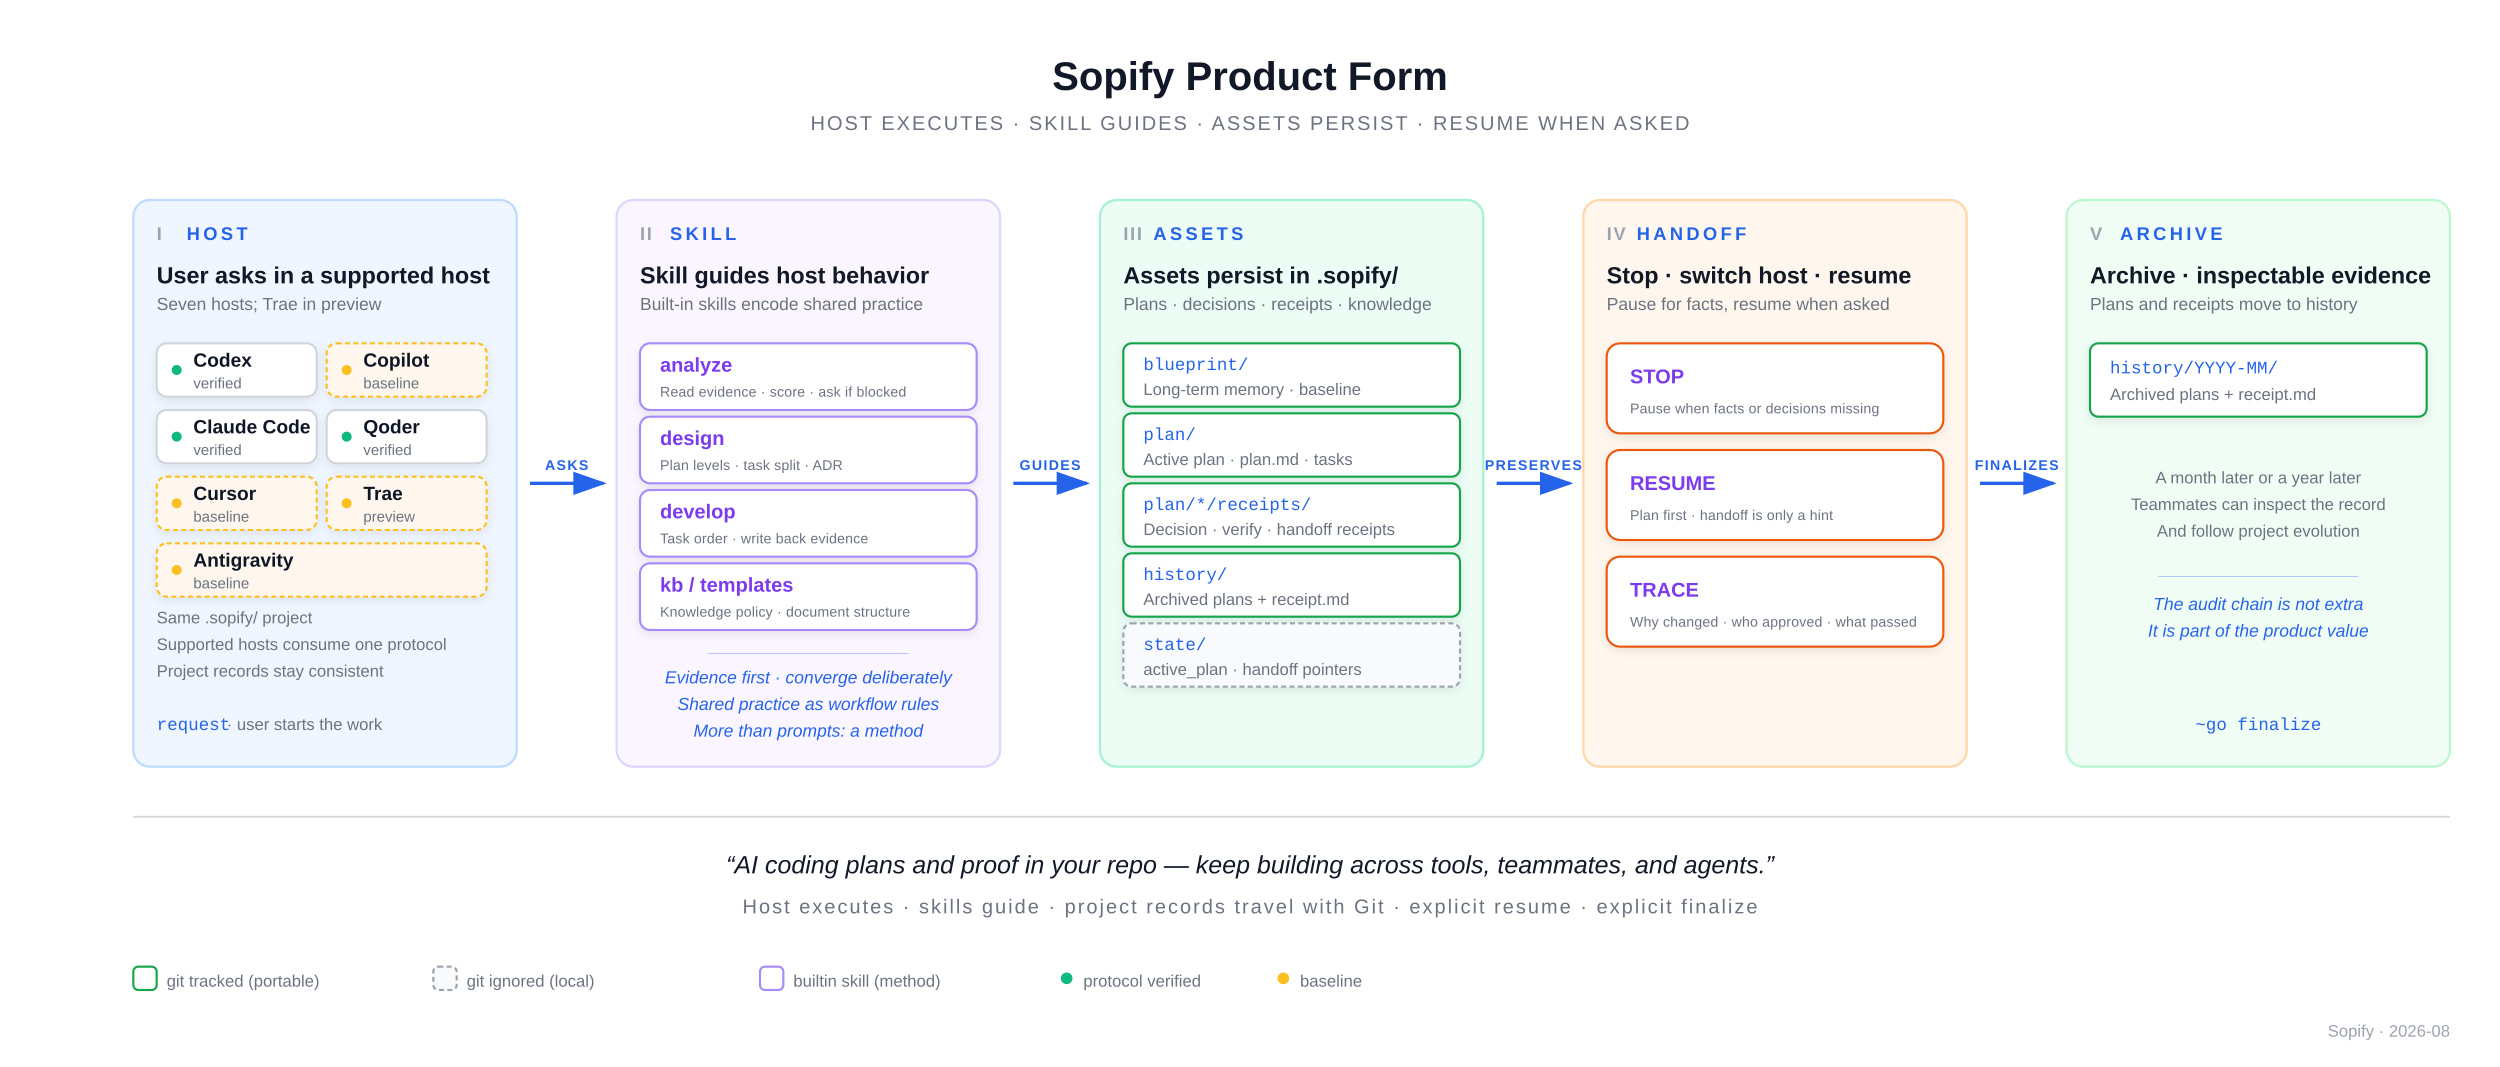
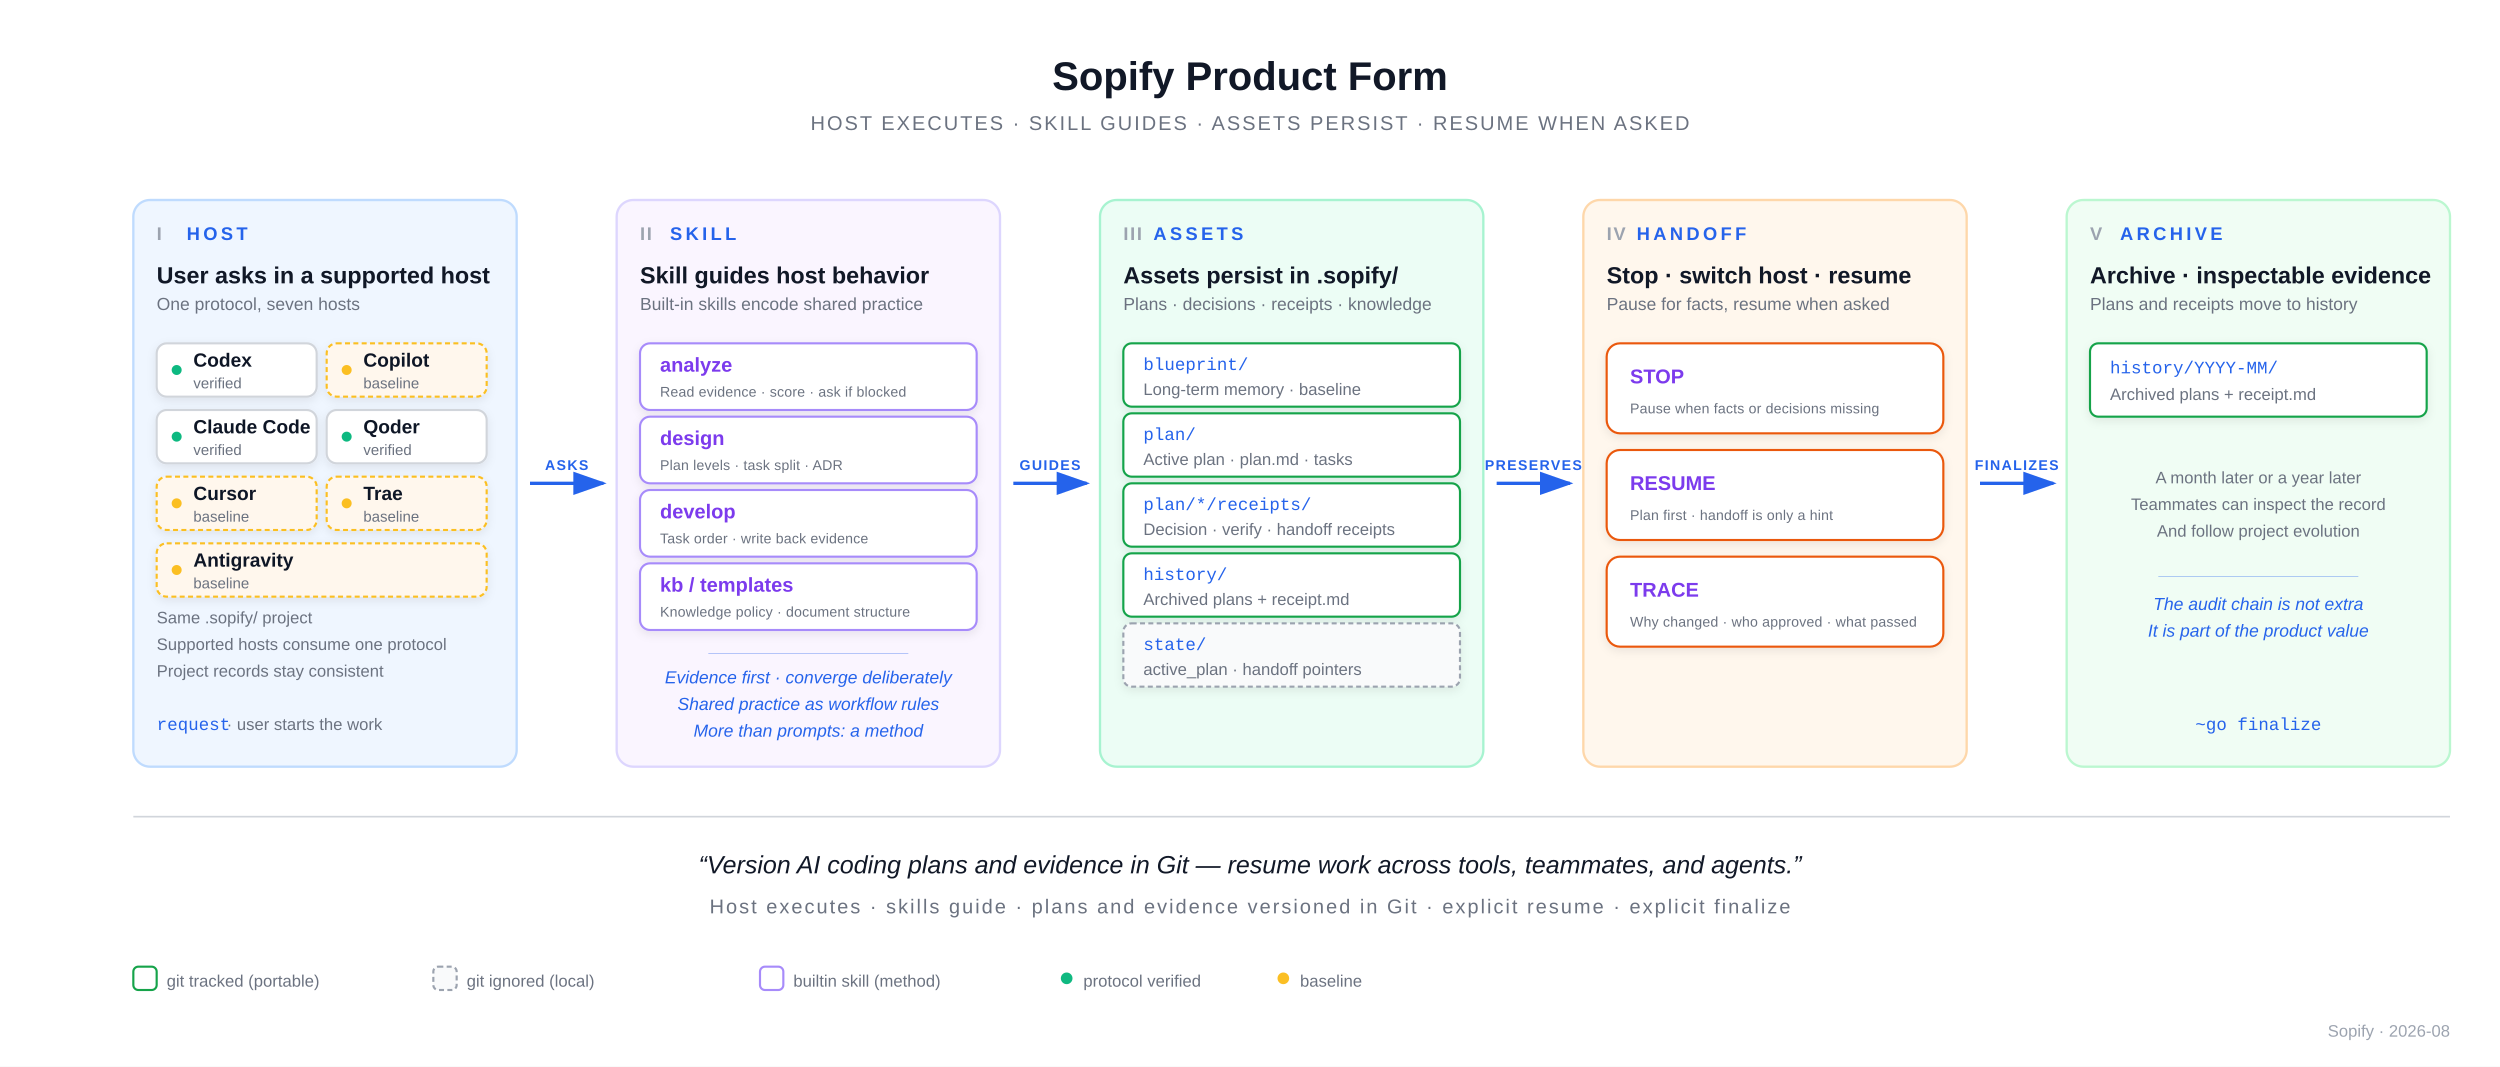
<svg xmlns="http://www.w3.org/2000/svg" viewBox="0 0 1500 640" width="1500" height="640">
  <defs>
    <marker id="arr-flow" markerWidth="10" markerHeight="7" refX="9" refY="3.5" orient="auto">
      <polygon points="0 0,10 3.5,0 7" fill="#2563eb" />
    </marker>
    <filter id="shadowSoft" x="-20%" y="-20%" width="140%" height="160%">
      <feDropShadow dx="0" dy="2" stdDeviation="3" flood-color="#0f172a" flood-opacity="0.08" />
    </filter>
    <style>
      text { font-family: -apple-system, "Helvetica Neue", Arial, "PingFang SC", "Microsoft YaHei", sans-serif; }
      .ttl { font-size: 24px; font-weight: 700; fill: #111827; }
      .sub { font-size: 12px; font-weight: 500; fill: #6b7280; letter-spacing: 1.2px; }
      .lbl { font-size: 11px; font-weight: 700; fill: #2563eb; letter-spacing: 2px; }
      .stage-num { font-size: 11px; font-weight: 700; fill: #9ca3af; letter-spacing: 1px; }
      .stage-title { font-size: 14px; font-weight: 700; fill: #111827; }
      .stage-sub { font-size: 10.5px; fill: #6b7280; }
      .nm { font-size: 13px; font-weight: 600; fill: #111827; }
      .sm { font-size: 10px; fill: #6b7280; }
      .fn { font-family: "Cascadia Code", "SF Mono", "Courier New", monospace; font-size: 10.5px; fill: #2563eb; }
      .pill { font-size: 12px; font-weight: 600; fill: #7c3aed; }
      .pill-sm { font-size: 8.5px; fill: #6b7280; letter-spacing: 0.1px; }
      .phi { font-size: 10.5px; font-weight: 500; fill: #2563eb; font-style: italic; }
      .tag { font-size: 15px; font-weight: 500; fill: #111827; font-style: italic; }
      .arr-lbl { font-size: 8.5px; font-weight: 600; fill: #2563eb; letter-spacing: 0.8px; }
      .foot { font-size: 10px; fill: #9ca3af; }
    </style>
  </defs>
  <rect width="1500" height="640" fill="#ffffff" />
  <text x="750" y="54" text-anchor="middle" class="ttl" font-family="-apple-system,'Helvetica Neue',Arial,'PingFang SC',sans-serif">Sopify Product Form</text>
  <text x="750" y="78" text-anchor="middle" class="sub" font-family="-apple-system,'Helvetica Neue',Arial,'PingFang SC',sans-serif">HOST EXECUTES  ·  SKILL GUIDES  ·  ASSETS PERSIST  ·  RESUME WHEN ASKED</text>
  <g>
    <rect x="80" y="120" width="230" height="340" rx="10" fill="#eff6ff" stroke="#bfdbfe" stroke-width="1.4" />
    <text x="94" y="144" class="stage-num" font-family="-apple-system,'Helvetica Neue',sans-serif">I</text>
    <text x="112" y="144" class="lbl" font-family="-apple-system,'Helvetica Neue',sans-serif">HOST</text>
    <text x="94" y="170" class="stage-title" font-family="-apple-system,'PingFang SC','Microsoft YaHei',sans-serif">User asks in a supported host</text>
-     <text x="94" y="186" class="stage-sub" font-family="-apple-system,'PingFang SC','Microsoft YaHei',sans-serif">Seven hosts; Trae in preview</text>
+     <text x="94" y="186" class="stage-sub" font-family="-apple-system,'PingFang SC','Microsoft YaHei',sans-serif">One protocol, seven hosts</text>
    <g transform="translate(94,206)" filter="url(#shadowSoft)">
      <rect width="96" height="32" rx="6" fill="#ffffff" stroke="#d1d5db" stroke-width="1.3" />
      <circle cx="12" cy="16" r="3" fill="#10b981" />
      <text x="22" y="14" class="nm" style="font-size:11.5px" font-family="-apple-system,'Helvetica Neue',Arial,'PingFang SC',sans-serif">Codex</text>
      <text x="22" y="27" class="sm" style="font-size:9px" font-family="-apple-system,'Helvetica Neue',Arial,'PingFang SC',sans-serif">verified</text>
    </g>
    <g transform="translate(196,206)" filter="url(#shadowSoft)">
      <rect width="96" height="32" rx="6" fill="#fff7ed" stroke="#fbbf24" stroke-width="1.3" stroke-dasharray="3,2" />
      <circle cx="12" cy="16" r="3" fill="#fbbf24" />
      <text x="22" y="14" class="nm" style="font-size:11.5px" font-family="-apple-system,'Helvetica Neue',Arial,'PingFang SC',sans-serif">Copilot</text>
      <text x="22" y="27" class="sm" style="font-size:9px" font-family="-apple-system,'Helvetica Neue',Arial,'PingFang SC',sans-serif">baseline</text>
    </g>
    <g transform="translate(94,246)" filter="url(#shadowSoft)">
      <rect width="96" height="32" rx="6" fill="#ffffff" stroke="#d1d5db" stroke-width="1.3" />
      <circle cx="12" cy="16" r="3" fill="#10b981" />
      <text x="22" y="14" class="nm" style="font-size:11.5px" font-family="-apple-system,'Helvetica Neue',Arial,'PingFang SC',sans-serif">Claude Code</text>
      <text x="22" y="27" class="sm" style="font-size:9px" font-family="-apple-system,'Helvetica Neue',Arial,'PingFang SC',sans-serif">verified</text>
    </g>
    <g transform="translate(196,246)" filter="url(#shadowSoft)">
      <rect width="96" height="32" rx="6" fill="#ffffff" stroke="#d1d5db" stroke-width="1.3" />
      <circle cx="12" cy="16" r="3" fill="#10b981" />
      <text x="22" y="14" class="nm" style="font-size:11.5px" font-family="-apple-system,'Helvetica Neue',Arial,'PingFang SC',sans-serif">Qoder</text>
      <text x="22" y="27" class="sm" style="font-size:9px" font-family="-apple-system,'Helvetica Neue',Arial,'PingFang SC',sans-serif">verified</text>
    </g>
    <g transform="translate(94,286)" filter="url(#shadowSoft)">
      <rect width="96" height="32" rx="6" fill="#fff7ed" stroke="#fbbf24" stroke-width="1.3" stroke-dasharray="3,2" />
      <circle cx="12" cy="16" r="3" fill="#fbbf24" />
      <text x="22" y="14" class="nm" style="font-size:11.5px" font-family="-apple-system,'Helvetica Neue',Arial,'PingFang SC',sans-serif">Cursor</text>
      <text x="22" y="27" class="sm" style="font-size:9px" font-family="-apple-system,'Helvetica Neue',Arial,'PingFang SC',sans-serif">baseline</text>
    </g>
    <g transform="translate(196,286)" filter="url(#shadowSoft)">
      <rect width="96" height="32" rx="6" fill="#fff7ed" stroke="#fbbf24" stroke-width="1.3" stroke-dasharray="3,2" />
      <circle cx="12" cy="16" r="3" fill="#fbbf24" />
      <text x="22" y="14" class="nm" style="font-size:11.5px" font-family="-apple-system,'Helvetica Neue',Arial,'PingFang SC',sans-serif">Trae</text>
-       <text x="22" y="27" class="sm" style="font-size:9px" font-family="-apple-system,'Helvetica Neue',Arial,'PingFang SC',sans-serif">preview</text>
+       <text x="22" y="27" class="sm" style="font-size:9px" font-family="-apple-system,'Helvetica Neue',Arial,'PingFang SC',sans-serif">baseline</text>
    </g>
    <g transform="translate(94,326)" filter="url(#shadowSoft)">
      <rect width="198" height="32" rx="6" fill="#fff7ed" stroke="#fbbf24" stroke-width="1.3" stroke-dasharray="3,2" />
      <circle cx="12" cy="16" r="3" fill="#fbbf24" />
      <text x="22" y="14" class="nm" style="font-size:11.5px" font-family="-apple-system,'Helvetica Neue',Arial,'PingFang SC',sans-serif">Antigravity</text>
      <text x="22" y="27" class="sm" style="font-size:9px" font-family="-apple-system,'Helvetica Neue',Arial,'PingFang SC',sans-serif">baseline</text>
    </g>
    <text x="94" y="374" class="sm" font-family="-apple-system,'PingFang SC','Microsoft YaHei',sans-serif">Same .sopify/ project</text>
    <text x="94" y="390" class="sm" font-family="-apple-system,'PingFang SC','Microsoft YaHei',sans-serif">Supported hosts consume one protocol</text>
    <text x="94" y="406" class="sm" font-family="-apple-system,'PingFang SC','Microsoft YaHei',sans-serif">Project records stay consistent</text>
    <text x="94" y="438" class="fn" font-family="'Cascadia Code','SF Mono','Courier New',monospace">request</text>
    <text x="136" y="438" class="sm" font-family="-apple-system,'PingFang SC','Microsoft YaHei',sans-serif"> · user starts the work</text>
  </g>
  <line x1="318" y1="290" x2="362" y2="290" stroke="#2563eb" stroke-width="2" marker-end="url(#arr-flow)" />
  <text x="340" y="282" text-anchor="middle" class="arr-lbl" font-family="-apple-system,'Helvetica Neue',sans-serif">ASKS</text>
  <g>
    <rect x="370" y="120" width="230" height="340" rx="10" fill="#faf5ff" stroke="#ddd6fe" stroke-width="1.4" />
    <text x="384" y="144" class="stage-num" font-family="-apple-system,'Helvetica Neue',sans-serif">II</text>
    <text x="402" y="144" class="lbl" font-family="-apple-system,'Helvetica Neue',sans-serif">SKILL</text>
    <text x="384" y="170" class="stage-title" font-family="-apple-system,'PingFang SC','Microsoft YaHei',sans-serif">Skill guides host behavior</text>
    <text x="384" y="186" class="stage-sub" font-family="-apple-system,'PingFang SC','Microsoft YaHei',sans-serif">Built-in skills encode shared practice</text>
    <g transform="translate(384,206)" filter="url(#shadowSoft)">
      <rect width="202" height="40" rx="6" fill="#ffffff" stroke="#a78bfa" stroke-width="1.3" />
      <text x="12" y="17" class="pill" font-family="-apple-system,'Helvetica Neue',sans-serif">analyze</text>
      <text x="12" y="32" class="pill-sm" font-family="-apple-system,'PingFang SC','Microsoft YaHei',sans-serif">Read evidence · score · ask if blocked</text>
    </g>
    <g transform="translate(384,250)" filter="url(#shadowSoft)">
      <rect width="202" height="40" rx="6" fill="#ffffff" stroke="#a78bfa" stroke-width="1.3" />
      <text x="12" y="17" class="pill" font-family="-apple-system,'Helvetica Neue',sans-serif">design</text>
      <text x="12" y="32" class="pill-sm" font-family="-apple-system,'PingFang SC','Microsoft YaHei',sans-serif">Plan levels · task split · ADR</text>
    </g>
    <g transform="translate(384,294)" filter="url(#shadowSoft)">
      <rect width="202" height="40" rx="6" fill="#ffffff" stroke="#a78bfa" stroke-width="1.3" />
      <text x="12" y="17" class="pill" font-family="-apple-system,'Helvetica Neue',sans-serif">develop</text>
      <text x="12" y="32" class="pill-sm" font-family="-apple-system,'PingFang SC','Microsoft YaHei',sans-serif">Task order · write back evidence</text>
    </g>
    <g transform="translate(384,338)" filter="url(#shadowSoft)">
      <rect width="202" height="40" rx="6" fill="#ffffff" stroke="#a78bfa" stroke-width="1.3" />
      <text x="12" y="17" class="pill" font-family="-apple-system,'Helvetica Neue',sans-serif">kb / templates</text>
      <text x="12" y="32" class="pill-sm" font-family="-apple-system,'PingFang SC','Microsoft YaHei',sans-serif">Knowledge policy · document structure</text>
    </g>
    <line x1="425" y1="392" x2="545" y2="392" stroke="#2563eb" stroke-width="0.4" opacity="0.5" />
    <text x="485" y="410" text-anchor="middle" class="phi" font-family="-apple-system,'PingFang SC','Microsoft YaHei',sans-serif">Evidence first · converge deliberately</text>
    <text x="485" y="426" text-anchor="middle" class="phi" font-family="-apple-system,'PingFang SC','Microsoft YaHei',sans-serif">Shared practice as workflow rules</text>
    <text x="485" y="442" text-anchor="middle" class="phi" font-family="-apple-system,'PingFang SC','Microsoft YaHei',sans-serif">More than prompts: a method</text>
  </g>
  <line x1="608" y1="290" x2="652" y2="290" stroke="#2563eb" stroke-width="2" marker-end="url(#arr-flow)" />
  <text x="630" y="282" text-anchor="middle" class="arr-lbl" font-family="-apple-system,'Helvetica Neue',sans-serif">GUIDES</text>
  <g>
    <rect x="660" y="120" width="230" height="340" rx="10" fill="#ecfdf5" stroke="#a7f3d0" stroke-width="1.4" />
    <text x="674" y="144" class="stage-num" font-family="-apple-system,'Helvetica Neue',sans-serif">III</text>
    <text x="692" y="144" class="lbl" font-family="-apple-system,'Helvetica Neue',sans-serif">ASSETS</text>
    <text x="674" y="170" class="stage-title" font-family="-apple-system,'PingFang SC','Microsoft YaHei',sans-serif">Assets persist in .sopify/</text>
    <text x="674" y="186" class="stage-sub" font-family="-apple-system,'PingFang SC','Microsoft YaHei',sans-serif">Plans · decisions · receipts · knowledge</text>
    <g transform="translate(674,206)" filter="url(#shadowSoft)">
      <rect width="202" height="38" rx="5" fill="#ffffff" stroke="#16a34a" stroke-width="1.3" />
      <text x="12" y="16" class="fn" font-family="'Cascadia Code','SF Mono','Courier New',monospace">blueprint/</text>
      <text x="12" y="31" class="sm" font-family="-apple-system,'PingFang SC','Microsoft YaHei',sans-serif">Long-term memory · baseline</text>
    </g>
    <g transform="translate(674,248)" filter="url(#shadowSoft)">
      <rect width="202" height="38" rx="5" fill="#ffffff" stroke="#16a34a" stroke-width="1.3" />
      <text x="12" y="16" class="fn" font-family="'Cascadia Code','SF Mono','Courier New',monospace">plan/</text>
      <text x="12" y="31" class="sm" font-family="-apple-system,'PingFang SC','Microsoft YaHei',sans-serif">Active plan · plan.md · tasks</text>
    </g>
    <g transform="translate(674,290)" filter="url(#shadowSoft)">
      <rect width="202" height="38" rx="5" fill="#ffffff" stroke="#16a34a" stroke-width="1.3" />
      <text x="12" y="16" class="fn" font-family="'Cascadia Code','SF Mono','Courier New',monospace">plan/*/receipts/</text>
      <text x="12" y="31" class="sm" font-family="-apple-system,'PingFang SC','Microsoft YaHei',sans-serif">Decision · verify · handoff receipts</text>
    </g>
    <g transform="translate(674,332)" filter="url(#shadowSoft)">
      <rect width="202" height="38" rx="5" fill="#ffffff" stroke="#16a34a" stroke-width="1.3" />
      <text x="12" y="16" class="fn" font-family="'Cascadia Code','SF Mono','Courier New',monospace">history/</text>
      <text x="12" y="31" class="sm" font-family="-apple-system,'PingFang SC','Microsoft YaHei',sans-serif">Archived plans + receipt.md</text>
    </g>
    <g transform="translate(674,374)" filter="url(#shadowSoft)">
      <rect width="202" height="38" rx="5" fill="#f9fafb" stroke="#9ca3af" stroke-width="1.3" stroke-dasharray="3,2" />
      <text x="12" y="16" class="fn" font-family="'Cascadia Code','SF Mono','Courier New',monospace">state/</text>
      <text x="12" y="31" class="sm" font-family="-apple-system,'PingFang SC','Microsoft YaHei',sans-serif">active_plan · handoff pointers</text>
    </g>
  </g>
  <line x1="898" y1="290" x2="942" y2="290" stroke="#2563eb" stroke-width="2" marker-end="url(#arr-flow)" />
  <text x="920" y="282" text-anchor="middle" class="arr-lbl" font-family="-apple-system,'Helvetica Neue',sans-serif">PRESERVES</text>
  <g>
    <rect x="950" y="120" width="230" height="340" rx="10" fill="#fff7ed" stroke="#fed7aa" stroke-width="1.4" />
    <text x="964" y="144" class="stage-num" font-family="-apple-system,'Helvetica Neue',sans-serif">IV</text>
    <text x="982" y="144" class="lbl" font-family="-apple-system,'Helvetica Neue',sans-serif">HANDOFF</text>
    <text x="964" y="170" class="stage-title" font-family="-apple-system,'PingFang SC','Microsoft YaHei',sans-serif">Stop · switch host · resume</text>
    <text x="964" y="186" class="stage-sub" font-family="-apple-system,'PingFang SC','Microsoft YaHei',sans-serif">Pause for facts, resume when asked</text>
    <g transform="translate(964,206)" filter="url(#shadowSoft)">
      <rect width="202" height="54" rx="8" fill="#ffffff" stroke="#ea580c" stroke-width="1.3" />
      <text x="14" y="24" class="pill" fill="#ea580c" font-family="-apple-system,'PingFang SC','Microsoft YaHei',sans-serif">STOP</text>
      <text x="14" y="42" class="pill-sm" font-family="-apple-system,'PingFang SC','Microsoft YaHei',sans-serif">Pause when facts or decisions missing</text>
    </g>
    <g transform="translate(964,270)" filter="url(#shadowSoft)">
      <rect width="202" height="54" rx="8" fill="#ffffff" stroke="#ea580c" stroke-width="1.3" />
      <text x="14" y="24" class="pill" fill="#ea580c" font-family="-apple-system,'PingFang SC','Microsoft YaHei',sans-serif">RESUME</text>
      <text x="14" y="42" class="pill-sm" font-family="-apple-system,'PingFang SC','Microsoft YaHei',sans-serif">Plan first · handoff is only a hint</text>
    </g>
    <g transform="translate(964,334)" filter="url(#shadowSoft)">
      <rect width="202" height="54" rx="8" fill="#ffffff" stroke="#ea580c" stroke-width="1.3" />
      <text x="14" y="24" class="pill" fill="#ea580c" font-family="-apple-system,'PingFang SC','Microsoft YaHei',sans-serif">TRACE</text>
      <text x="14" y="42" class="pill-sm" font-family="-apple-system,'PingFang SC','Microsoft YaHei',sans-serif">Why changed · who approved · what passed</text>
    </g>
  </g>
  <line x1="1188" y1="290" x2="1232" y2="290" stroke="#2563eb" stroke-width="2" marker-end="url(#arr-flow)" />
  <text x="1210" y="282" text-anchor="middle" class="arr-lbl" font-family="-apple-system,'Helvetica Neue',sans-serif">FINALIZES</text>
  <g>
    <rect x="1240" y="120" width="230" height="340" rx="10" fill="#f0fdf4" stroke="#bbf7d0" stroke-width="1.4" />
    <text x="1254" y="144" class="stage-num" font-family="-apple-system,'Helvetica Neue',sans-serif">V</text>
    <text x="1272" y="144" class="lbl" font-family="-apple-system,'Helvetica Neue',sans-serif">ARCHIVE</text>
    <text x="1254" y="170" class="stage-title" font-family="-apple-system,'PingFang SC','Microsoft YaHei',sans-serif">Archive · inspectable evidence</text>
    <text x="1254" y="186" class="stage-sub" font-family="-apple-system,'PingFang SC','Microsoft YaHei',sans-serif">Plans and receipts move to history</text>
    <g transform="translate(1254,206)" filter="url(#shadowSoft)">
      <rect width="202" height="44" rx="5" fill="#ffffff" stroke="#16a34a" stroke-width="1.3" />
      <text x="12" y="18" class="fn" font-family="'Cascadia Code','SF Mono','Courier New',monospace">history/YYYY-MM/</text>
      <text x="12" y="34" class="sm" font-family="-apple-system,'PingFang SC','Microsoft YaHei',sans-serif">Archived plans + receipt.md</text>
    </g>
    <text x="1355" y="290" text-anchor="middle" class="sm" font-family="-apple-system,'PingFang SC','Microsoft YaHei',sans-serif">A month later or a year later</text>
    <text x="1355" y="306" text-anchor="middle" class="sm" font-family="-apple-system,'PingFang SC','Microsoft YaHei',sans-serif">Teammates can inspect the record</text>
    <text x="1355" y="322" text-anchor="middle" class="sm" font-family="-apple-system,'PingFang SC','Microsoft YaHei',sans-serif">And follow project evolution</text>
    <line x1="1295" y1="346" x2="1415" y2="346" stroke="#2563eb" stroke-width="0.4" opacity="0.5" />
    <text x="1355" y="366" text-anchor="middle" class="phi" font-family="-apple-system,'PingFang SC','Microsoft YaHei',sans-serif">The audit chain is not extra</text>
    <text x="1355" y="382" text-anchor="middle" class="phi" font-family="-apple-system,'PingFang SC','Microsoft YaHei',sans-serif">It is part of the product value</text>
    <text x="1355" y="438" text-anchor="middle" class="fn" font-family="'Cascadia Code','SF Mono','Courier New',monospace">~go finalize</text>
  </g>
  <line x1="80" y1="490" x2="1470" y2="490" stroke="#d1d5db" stroke-width="1" />
-   <text x="750" y="524" text-anchor="middle" class="tag" font-family="Georgia,'Times New Roman','Songti SC',serif">“AI coding plans and proof in your repo — keep building across tools, teammates, and agents.”</text>
-   <text x="750" y="548" text-anchor="middle" class="sub" font-family="-apple-system,'PingFang SC','Microsoft YaHei',sans-serif">Host executes · skills guide · project records travel with Git · explicit resume · explicit finalize</text>
+   <text x="750" y="524" text-anchor="middle" class="tag" font-family="Georgia,'Times New Roman','Songti SC',serif">“Version AI coding plans and evidence in Git — resume work across tools, teammates, and agents.”</text>
+   <text x="750" y="548" text-anchor="middle" class="sub" font-family="-apple-system,'PingFang SC','Microsoft YaHei',sans-serif">Host executes · skills guide · plans and evidence versioned in Git · explicit resume · explicit finalize</text>
  <g transform="translate(80,590)">
    <rect x="0" y="-10" width="14" height="14" rx="3" fill="#ffffff" stroke="#16a34a" stroke-width="1.3" />
    <text x="20" y="2" class="sm" font-family="-apple-system,'PingFang SC','Microsoft YaHei',sans-serif">git tracked (portable)</text>
    <rect x="180" y="-10" width="14" height="14" rx="3" fill="#f9fafb" stroke="#9ca3af" stroke-width="1.3" stroke-dasharray="3,2" />
    <text x="200" y="2" class="sm" font-family="-apple-system,'PingFang SC','Microsoft YaHei',sans-serif">git ignored (local)</text>
    <rect x="376" y="-10" width="14" height="14" rx="3" fill="#ffffff" stroke="#a78bfa" stroke-width="1.3" />
    <text x="396" y="2" class="sm" font-family="-apple-system,'PingFang SC','Microsoft YaHei',sans-serif">builtin skill (method)</text>
    <circle cx="560" cy="-3" r="3.5" fill="#10b981" />
    <text x="570" y="2" class="sm" font-family="-apple-system,'Helvetica Neue',sans-serif">protocol verified</text>
    <circle cx="690" cy="-3" r="3.5" fill="#fbbf24" />
    <text x="700" y="2" class="sm" font-family="-apple-system,'Helvetica Neue',sans-serif">baseline</text>
  </g>
  <text x="1470" y="622" text-anchor="end" class="foot" font-family="-apple-system,'Helvetica Neue',sans-serif">Sopify · 2026-08</text>
</svg>
